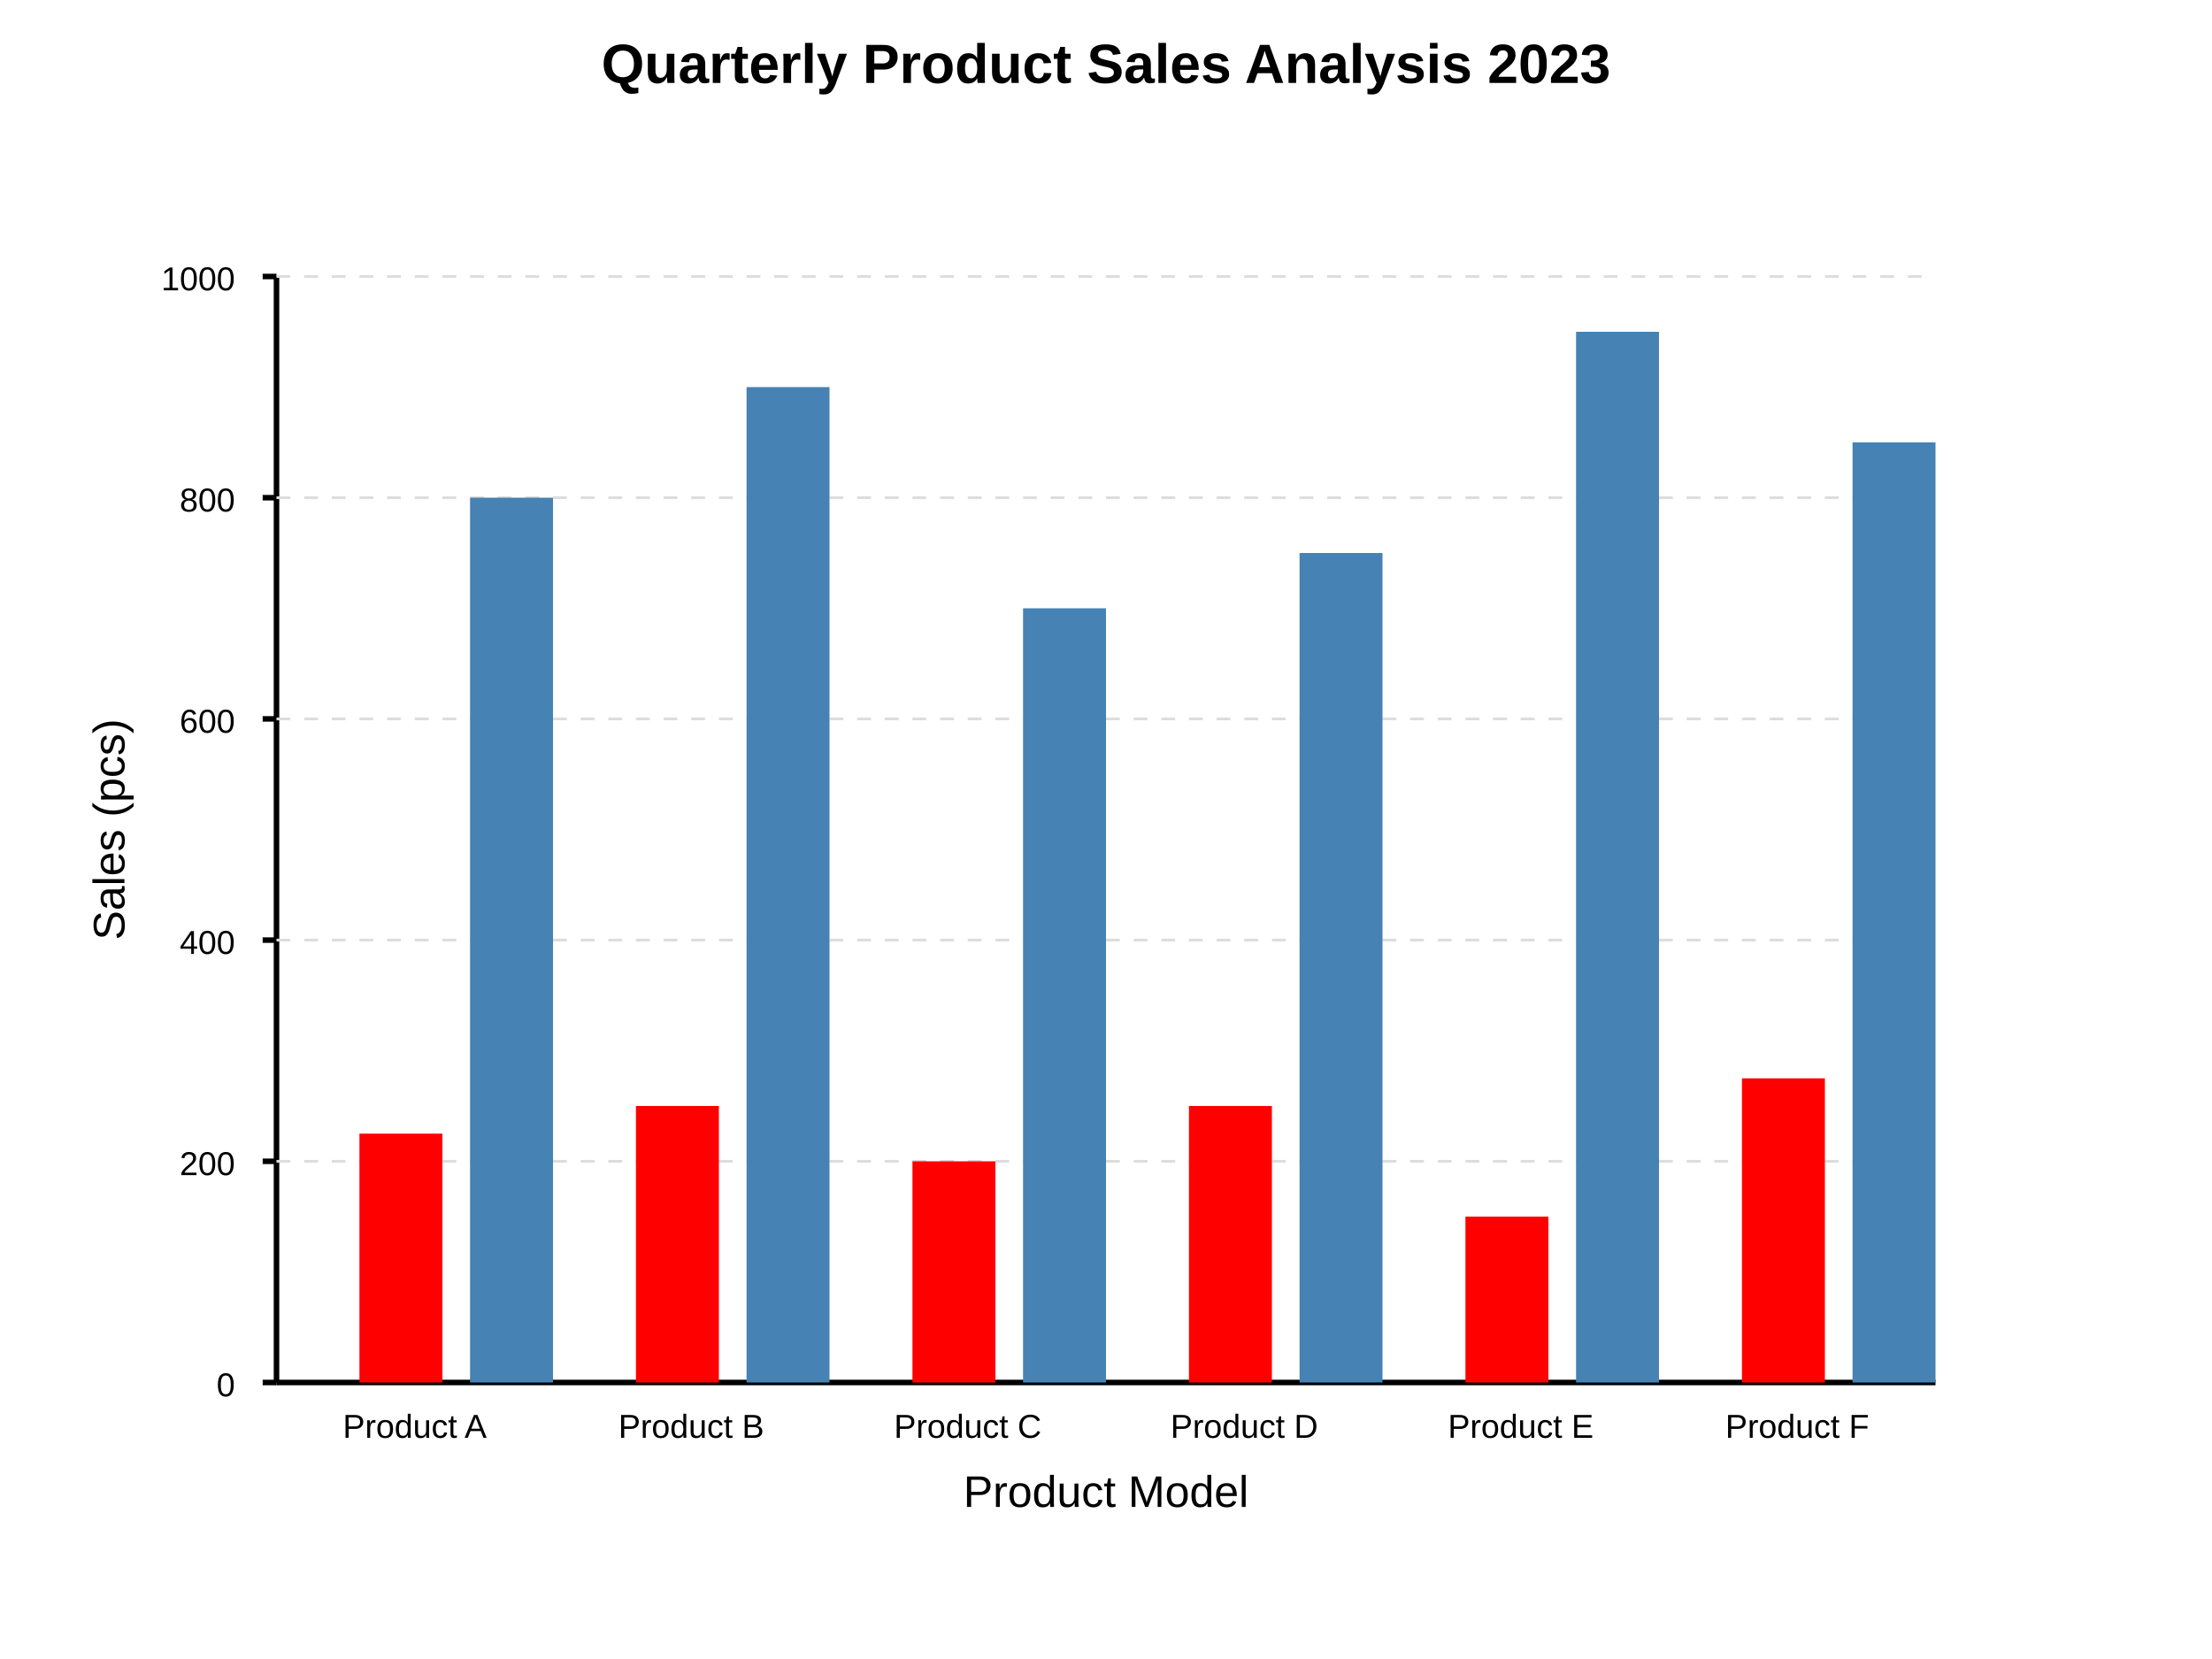
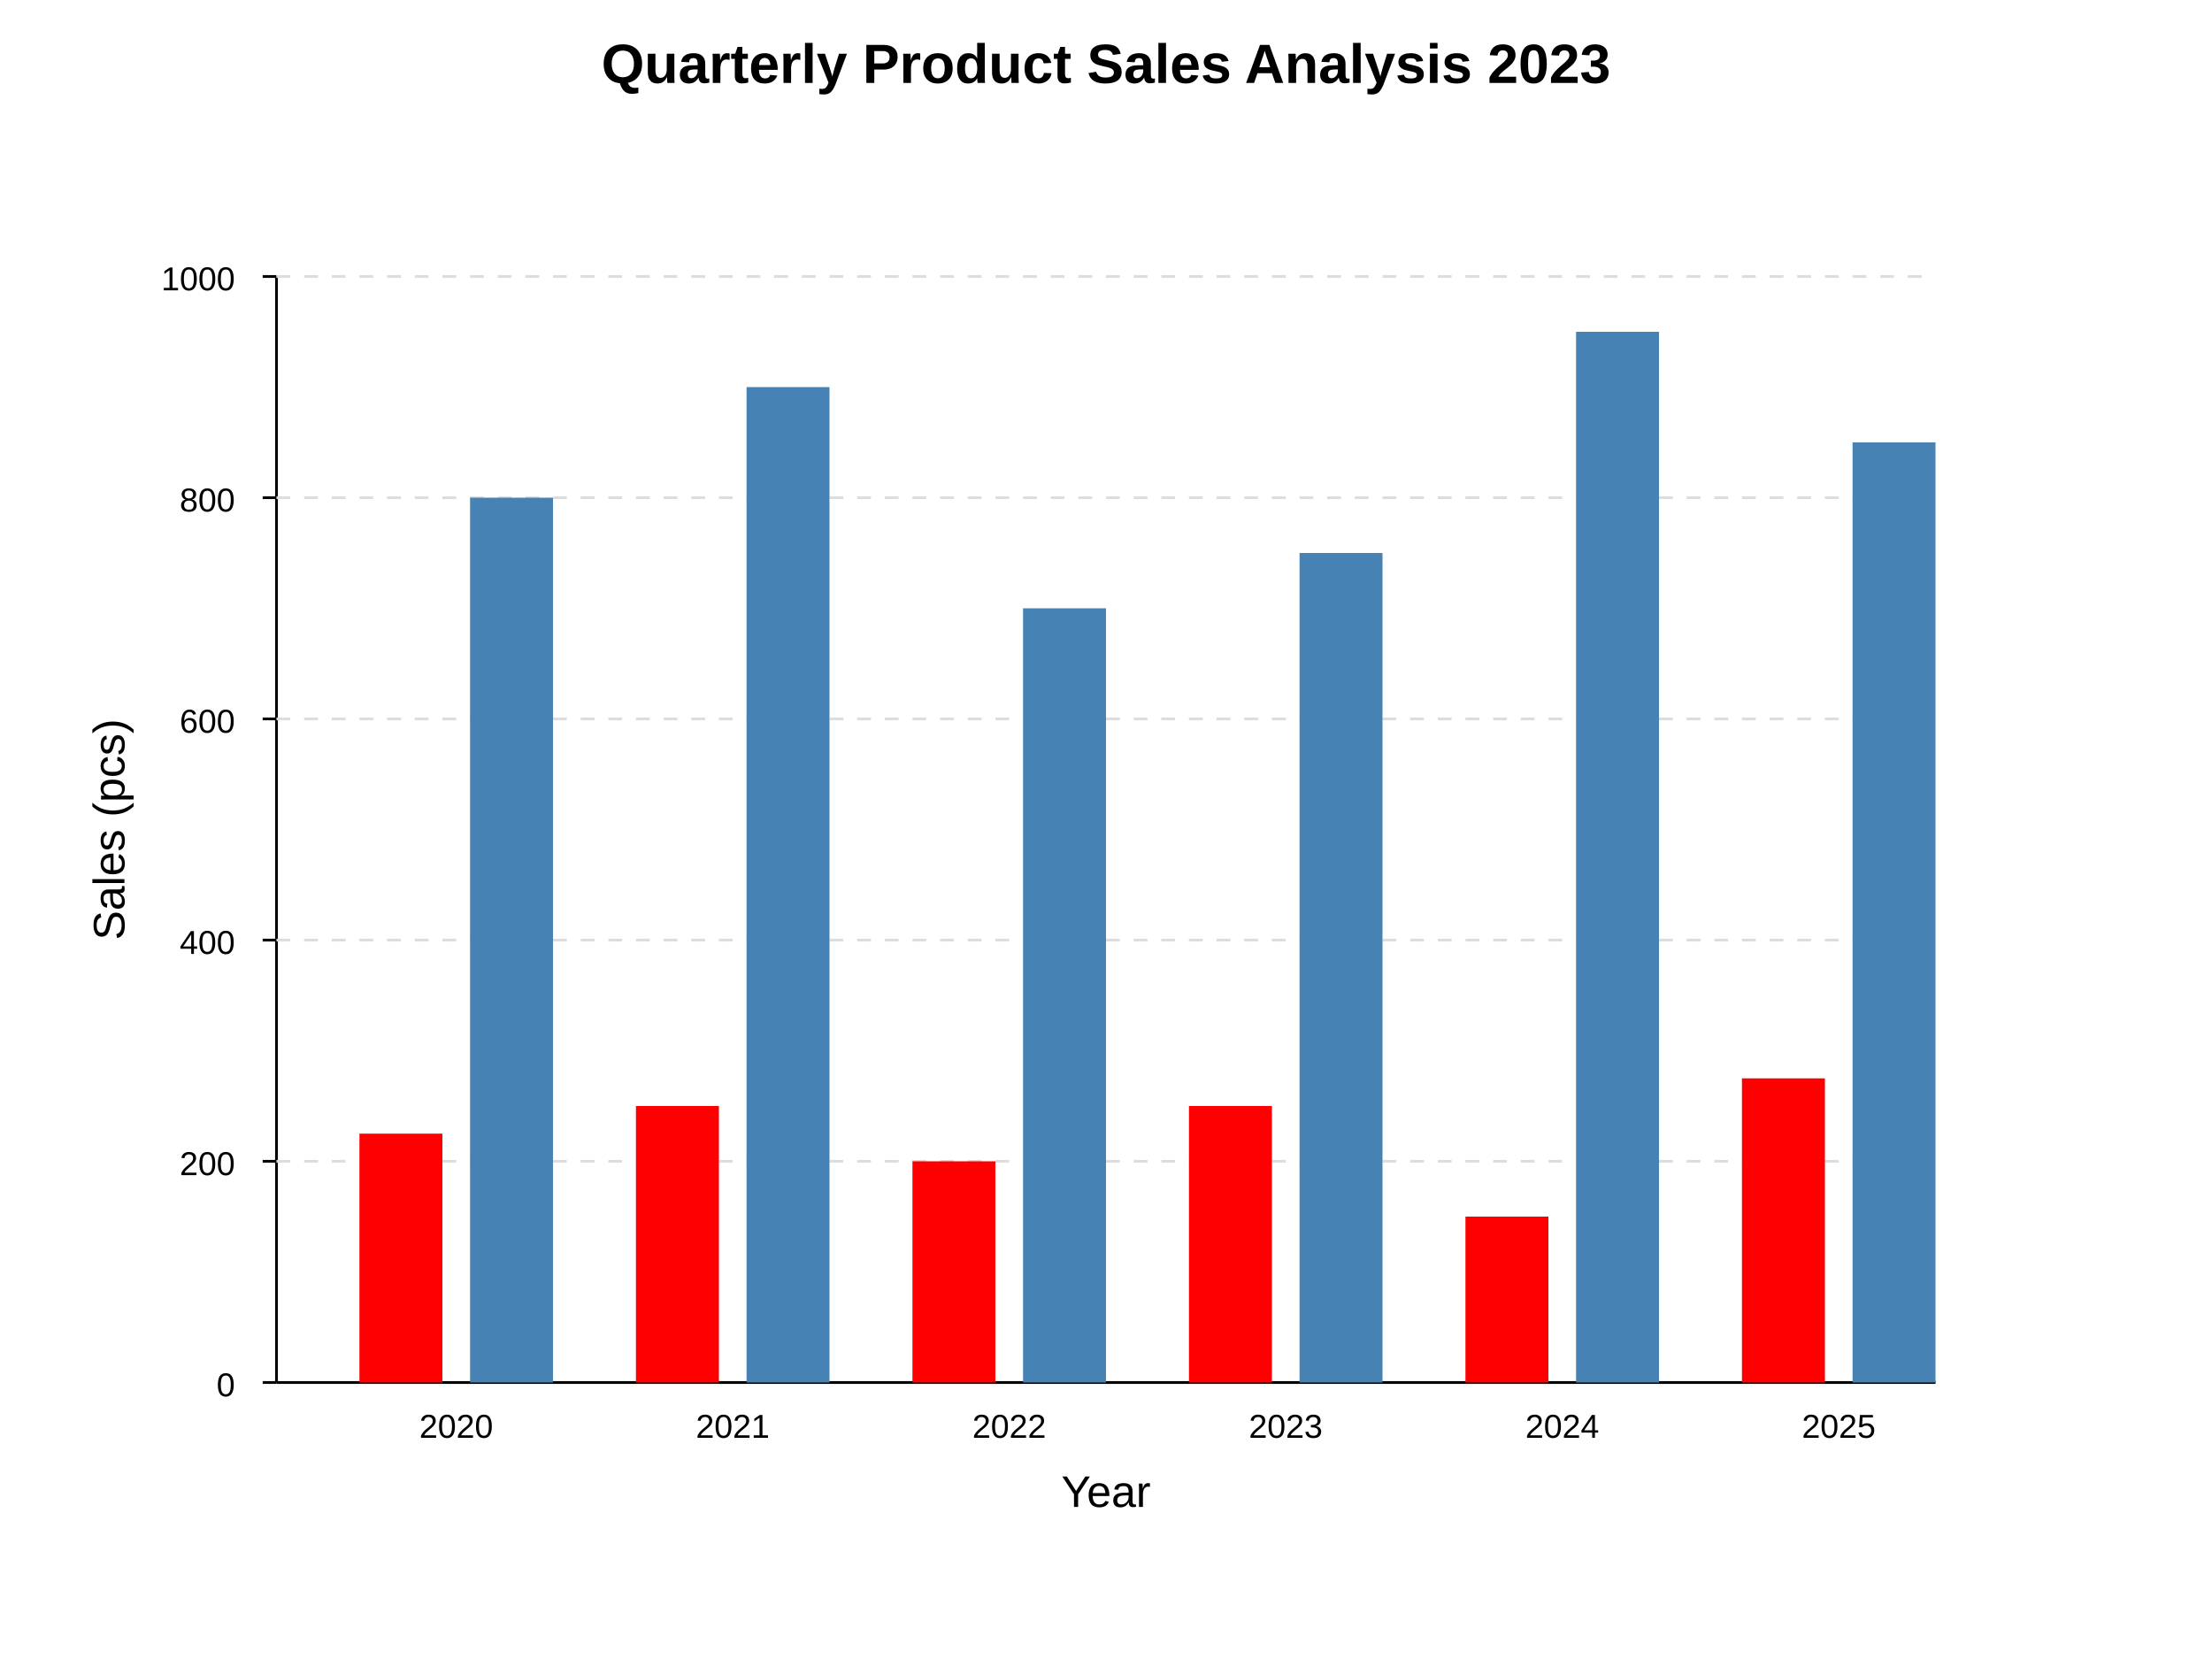
<svg xmlns="http://www.w3.org/2000/svg" height="600" id="svg" tag_name="svg" version="1.1" width="800">
  <text font-family="Arial" font-size="20" font-weight="bold" id="text_14" tag_name="svg/text_14" text-anchor="middle" x="400" y="30">
    Quarterly Product Sales Analysis 2023
  </text>
-   <line id="line_12" stroke="black" stroke-width="2" tag_name="svg/line_12" x1="100" x2="700" y1="500" y2="500" />
-   <line id="line_11" stroke="black" stroke-width="2" tag_name="svg/line_11" x1="100" x2="100" y1="500" y2="100" />
-   <line id="line_10" stroke="black" stroke-width="2" tag_name="svg/line_10" x1="95" x2="100" y1="500" y2="500" />
+   <line id="line_12" stroke="black" tag_name="svg/line_12" x1="100" x2="700" y1="500" y2="500" />
+   <line id="line_11" stroke="black" tag_name="svg/line_11" x1="100" x2="100" y1="500" y2="100" />
+   <line id="line_10" stroke="black" tag_name="svg/line_10" x1="95" x2="100" y1="500" y2="500" />
  <text font-family="Arial" font-size="12" id="text_13" tag_name="svg/text_13" text-anchor="end" x="85" y="505">
    0
  </text>
-   <line id="line_9" stroke="black" stroke-width="2" tag_name="svg/line_9" x1="95" x2="100" y1="420" y2="420" />
+   <line id="line_9" stroke="black" tag_name="svg/line_9" x1="95" x2="100" y1="420" y2="420" />
  <text font-family="Arial" font-size="12" id="text_12" tag_name="svg/text_12" text-anchor="end" x="85" y="425">
    200
  </text>
-   <line id="line_8" stroke="black" stroke-width="2" tag_name="svg/line_8" x1="95" x2="100" y1="340" y2="340" />
+   <line id="line_8" stroke="black" tag_name="svg/line_8" x1="95" x2="100" y1="340" y2="340" />
  <text font-family="Arial" font-size="12" id="text_11" tag_name="svg/text_11" text-anchor="end" x="85" y="345">
    400
  </text>
-   <line id="line_7" stroke="black" stroke-width="2" tag_name="svg/line_7" x1="95" x2="100" y1="260" y2="260" />
+   <line id="line_7" stroke="black" tag_name="svg/line_7" x1="95" x2="100" y1="260" y2="260" />
  <text font-family="Arial" font-size="12" id="text_10" tag_name="svg/text_10" text-anchor="end" x="85" y="265">
    600
  </text>
-   <line id="line_6" stroke="black" stroke-width="2" tag_name="svg/line_6" x1="95" x2="100" y1="180" y2="180" />
+   <line id="line_6" stroke="black" tag_name="svg/line_6" x1="95" x2="100" y1="180" y2="180" />
  <text font-family="Arial" font-size="12" id="text_9" tag_name="svg/text_9" text-anchor="end" x="85" y="185">
    800
  </text>
-   <line id="line_5" stroke="black" stroke-width="2" tag_name="svg/line_5" x1="95" x2="100" y1="100" y2="100" />
+   <line id="line_5" stroke="black" tag_name="svg/line_5" x1="95" x2="100" y1="100" y2="100" />
  <text font-family="Arial" font-size="12" id="text_8" tag_name="svg/text_8" text-anchor="end" x="85" y="105">
    1000
  </text>
  <g id="g" stroke="#dddddd" stroke-dasharray="5,5" tag_name="svg/g">
    <line id="line_4" tag_name="svg/g/line_4" x1="100" x2="700" y1="420" y2="420" />
    <line id="line_3" tag_name="svg/g/line_3" x1="100" x2="700" y1="340" y2="340" />
    <line id="line_2" tag_name="svg/g/line_2" x1="100" x2="700" y1="260" y2="260" />
    <line id="line_1" tag_name="svg/g/line_1" x1="100" x2="700" y1="180" y2="180" />
    <line id="line" tag_name="svg/g/line" x1="100" x2="700" y1="100" y2="100" />
  </g>
  <text font-family="Arial" font-size="16" id="text_7" tag_name="svg/text_7" text-anchor="middle" x="400" y="545">
-     Product Model
+     Year
  </text>
  <text font-family="Arial" font-size="16" id="text_6" tag_name="svg/text_6" text-anchor="middle" transform="rotate(-90, 45, 300)" x="45" y="300">
    Sales (pcs)
  </text>
-   <rect class="reveliogood_2 reveliobad_1" fill="red" height="90" id="rect_11" stroke-width="2" tag_name="svg/rect_11" width="30" x="130" y="410" />
-   <rect class="reveliogood_2" fill="red" height="100" id="rect_10" stroke-width="2" tag_name="svg/rect_10" width="30" x="230" y="400" />
-   <rect class="reveliogood_2" fill="red" height="80" id="rect_9" stroke-width="2" tag_name="svg/rect_9" width="30" x="330" y="420" />
-   <rect class="reveliogood_2" fill="red" height="100" id="rect_8" stroke-width="2" tag_name="svg/rect_8" width="30" x="430" y="400" />
-   <rect class="reveliogood_2" fill="red" height="60" id="rect_7" stroke-width="2" tag_name="svg/rect_7" width="30" x="530" y="440" />
-   <rect class="reveliogood_2" fill="red" height="110" id="rect_6" stroke-width="2" tag_name="svg/rect_6" width="30" x="630" y="390" />
-   <rect class="reveliogood " fill="steelblue" height="320" id="rect_5" stroke-width="2" tag_name="svg/rect_5" width="30" x="170" y="180" />
-   <rect class="reveliogood " fill="steelblue" height="360" id="rect_4" stroke-width="2" tag_name="svg/rect_4" width="30" x="270" y="140" />
-   <rect class="reveliogood " fill="steelblue" height="280" id="rect_3" stroke-width="2" tag_name="svg/rect_3" width="30" x="370" y="220" />
-   <rect class="reveliogood " fill="steelblue" height="300" id="rect_2" stroke-width="2" tag_name="svg/rect_2" width="30" x="470" y="200" />
-   <rect class="reveliogood " fill="steelblue" height="380" id="rect_1" stroke-width="2" tag_name="svg/rect_1" width="30" x="570" y="120" />
-   <rect class="reveliogood" fill="steelblue" height="340" id="rect" stroke-width="2" tag_name="svg/rect" width="30" x="670" y="160" />
-   <text font-family="Arial" font-size="12" id="text_5" tag_name="svg/text_5" text-anchor="middle" x="150" y="520">
-     Product A
+   <rect class="reveliogood_2 reveliobad_1 reveliogood_3" fill="red" height="90" id="rect_11" tag_name="svg/rect_11" width="30" x="130" y="410" />
+   <rect class="reveliogood_2 reveliogood_4" fill="red" height="100" id="rect_10" tag_name="svg/rect_10" width="30" x="230" y="400" />
+   <rect class="reveliogood_2 reveliogood_5" fill="red" height="80" id="rect_9" tag_name="svg/rect_9" width="30" x="330" y="420" />
+   <rect class="reveliogood_2 reveliogood_6" fill="red" height="100" id="rect_8" tag_name="svg/rect_8" width="30" x="430" y="400" />
+   <rect class="reveliogood_2 reveliogood_7" fill="red" height="60" id="rect_7" tag_name="svg/rect_7" width="30" x="530" y="440" />
+   <rect class="reveliogood_2 reveliogood_8" fill="red" height="110" id="rect_6" tag_name="svg/rect_6" width="30" x="630" y="390" />
+   <rect class="reveliogood reveliogood_3" fill="steelblue" height="320" id="rect_5" tag_name="svg/rect_5" width="30" x="170" y="180" />
+   <rect class="reveliogood reveliogood_4" fill="steelblue" height="360" id="rect_4" tag_name="svg/rect_4" width="30" x="270" y="140" />
+   <rect class="reveliogood reveliogood_5" fill="steelblue" height="280" id="rect_3" tag_name="svg/rect_3" width="30" x="370" y="220" />
+   <rect class="reveliogood reveliogood_6" fill="steelblue" height="300" id="rect_2" tag_name="svg/rect_2" width="30" x="470" y="200" />
+   <rect class="reveliogood reveliogood_7" fill="steelblue" height="380" id="rect_1" tag_name="svg/rect_1" width="30" x="570" y="120" />
+   <rect class="reveliogood reveliogood_8" fill="steelblue" height="340" id="rect" tag_name="svg/rect" width="30" x="670" y="160" />
+   <text font-family="Arial" font-size="12" id="text_5" tag_name="svg/text_5" text-anchor="middle" x="165" y="520">
+     2020
  </text>
-   <text font-family="Arial" font-size="12" id="text_4" tag_name="svg/text_4" text-anchor="middle" x="250" y="520">
-     Product B
+   <text font-family="Arial" font-size="12" id="text_4" tag_name="svg/text_4" text-anchor="middle" x="265" y="520">
+     2021
  </text>
-   <text font-family="Arial" font-size="12" id="text_3" tag_name="svg/text_3" text-anchor="middle" x="350" y="520">
-     Product C
+   <text font-family="Arial" font-size="12" id="text_3" tag_name="svg/text_3" text-anchor="middle" x="365" y="520">
+     2022
  </text>
-   <text font-family="Arial" font-size="12" id="text_2" tag_name="svg/text_2" text-anchor="middle" x="450" y="520">
-     Product D
+   <text font-family="Arial" font-size="12" id="text_2" tag_name="svg/text_2" text-anchor="middle" x="465" y="520">
+     2023
  </text>
-   <text font-family="Arial" font-size="12" id="text_1" tag_name="svg/text_1" text-anchor="middle" x="550" y="520">
-     Product E
+   <text font-family="Arial" font-size="12" id="text_1" tag_name="svg/text_1" text-anchor="middle" x="565" y="520">
+     2024
  </text>
-   <text font-family="Arial" font-size="12" id="text" tag_name="svg/text" text-anchor="middle" x="650" y="520">
-     Product F
+   <text font-family="Arial" font-size="12" id="text" tag_name="svg/text" text-anchor="middle" x="665" y="520">
+     2025
  </text>
</svg>
